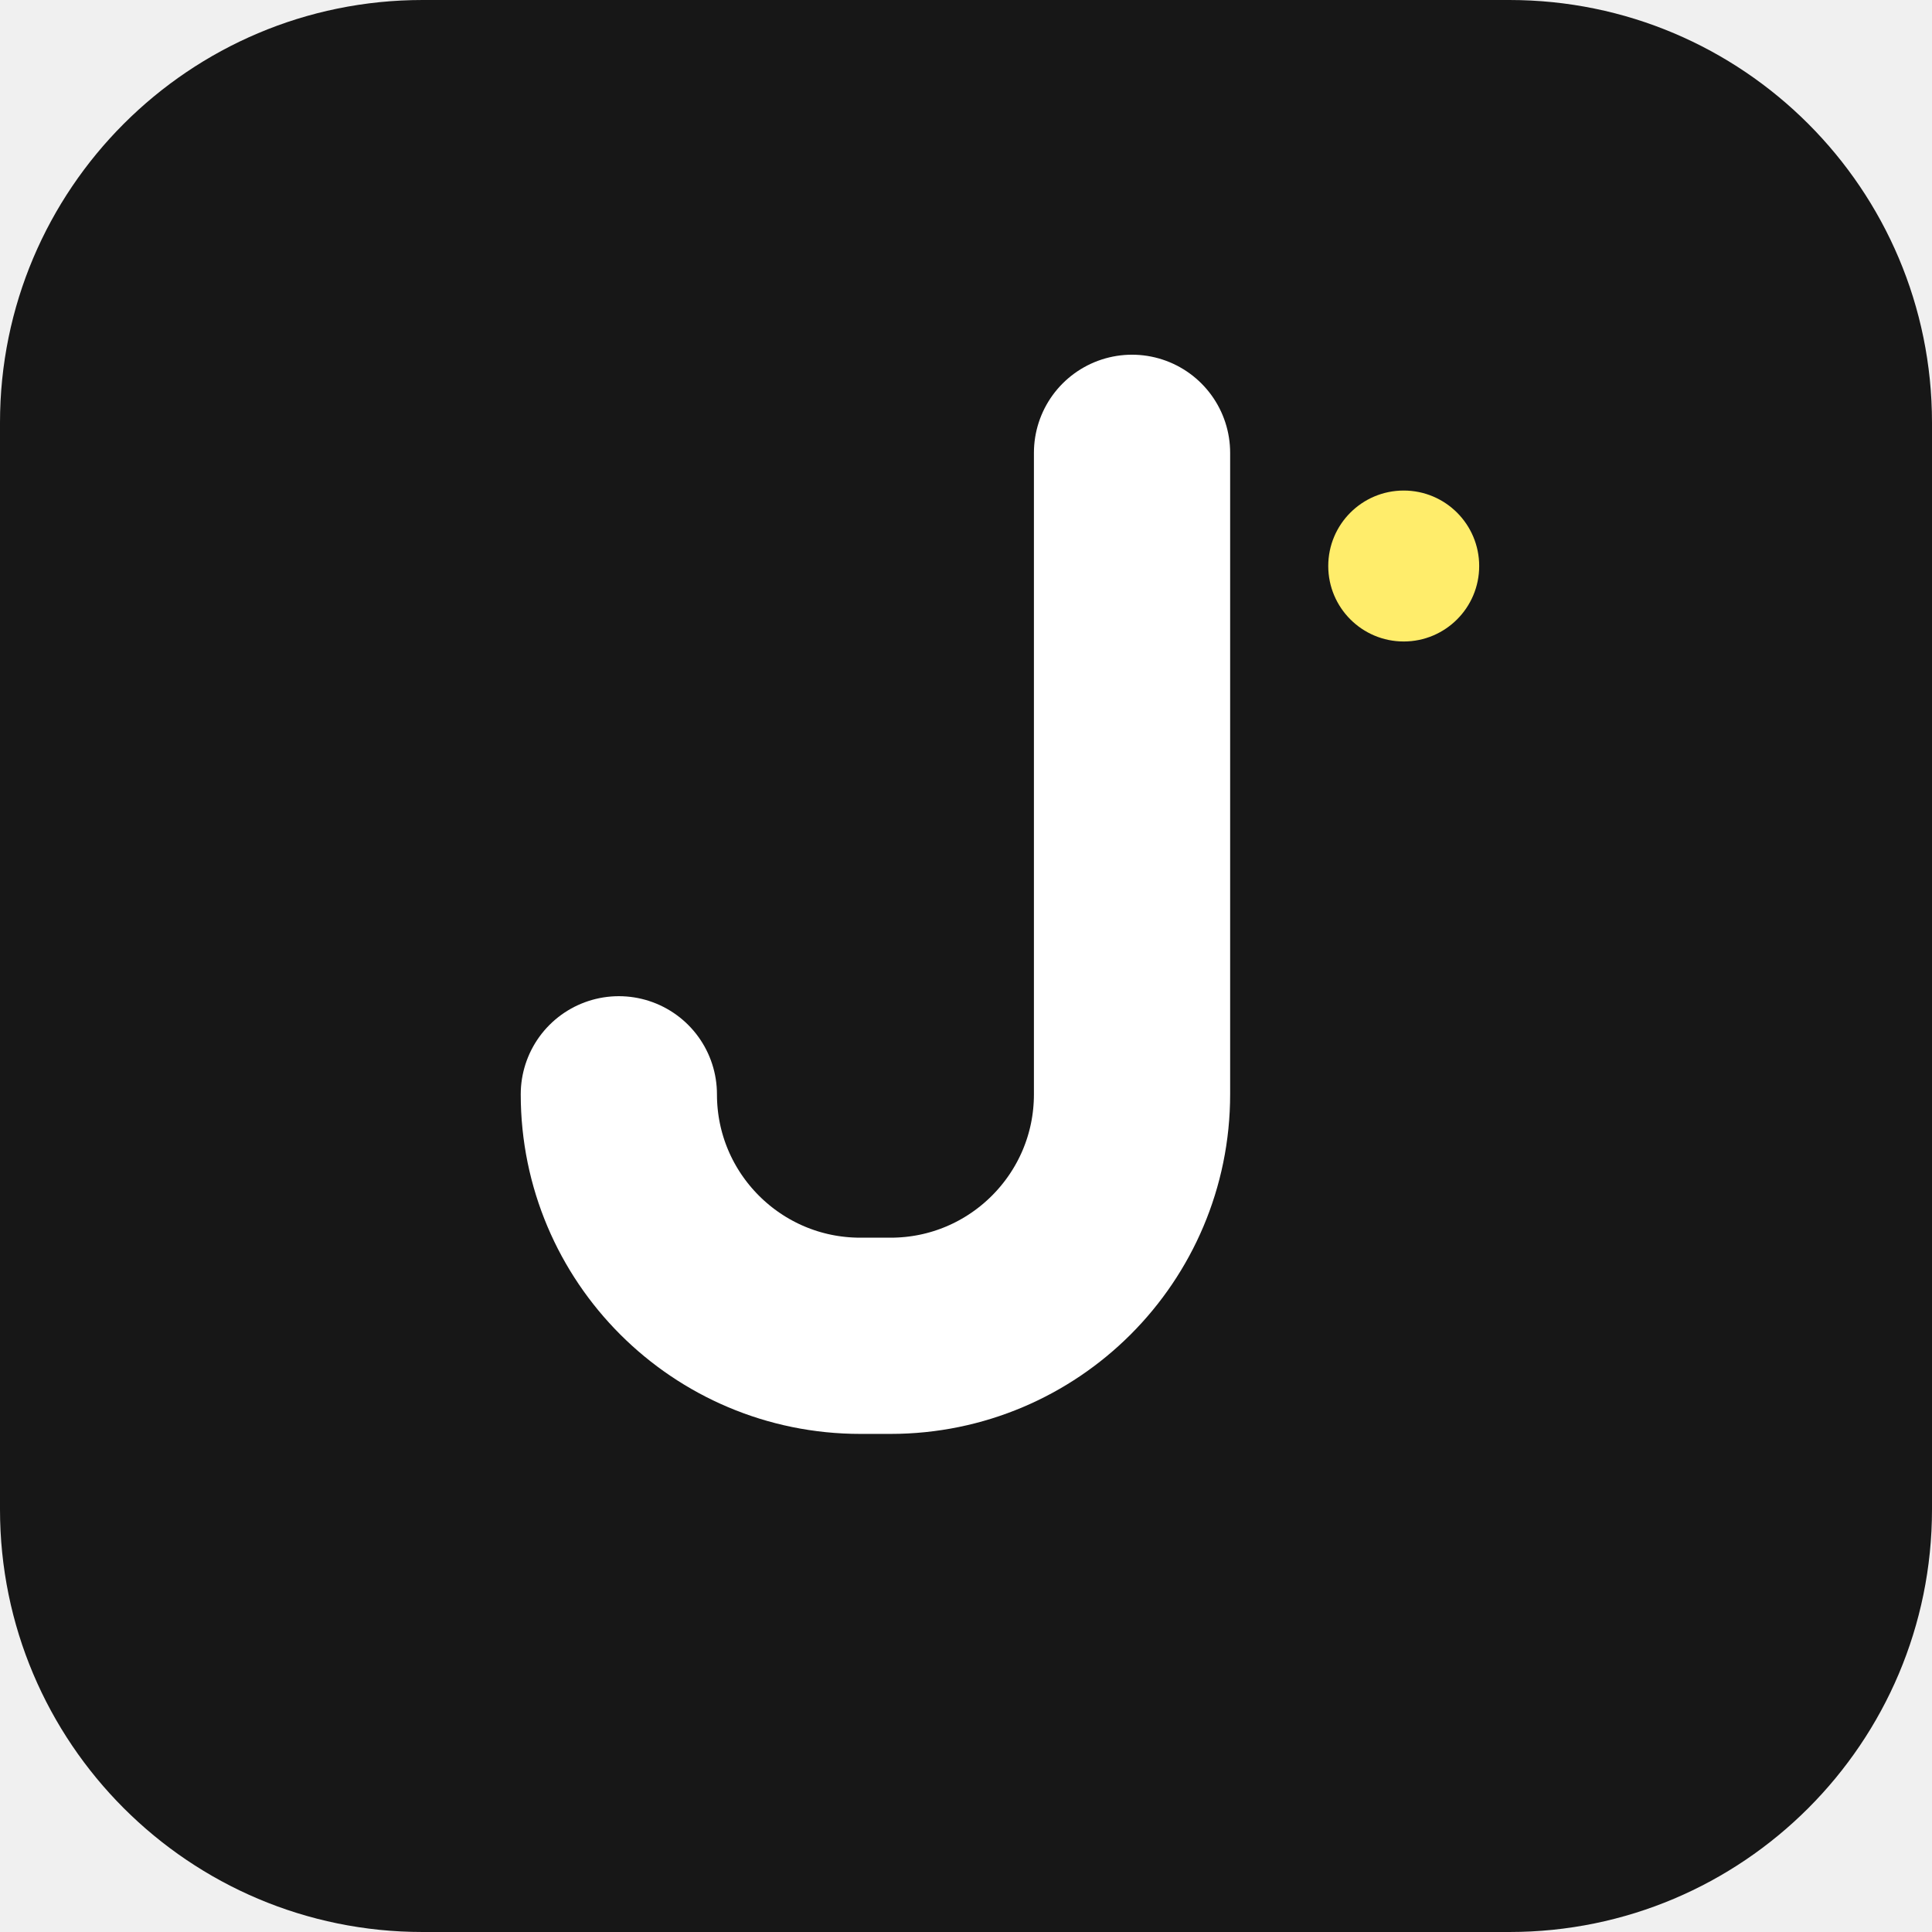
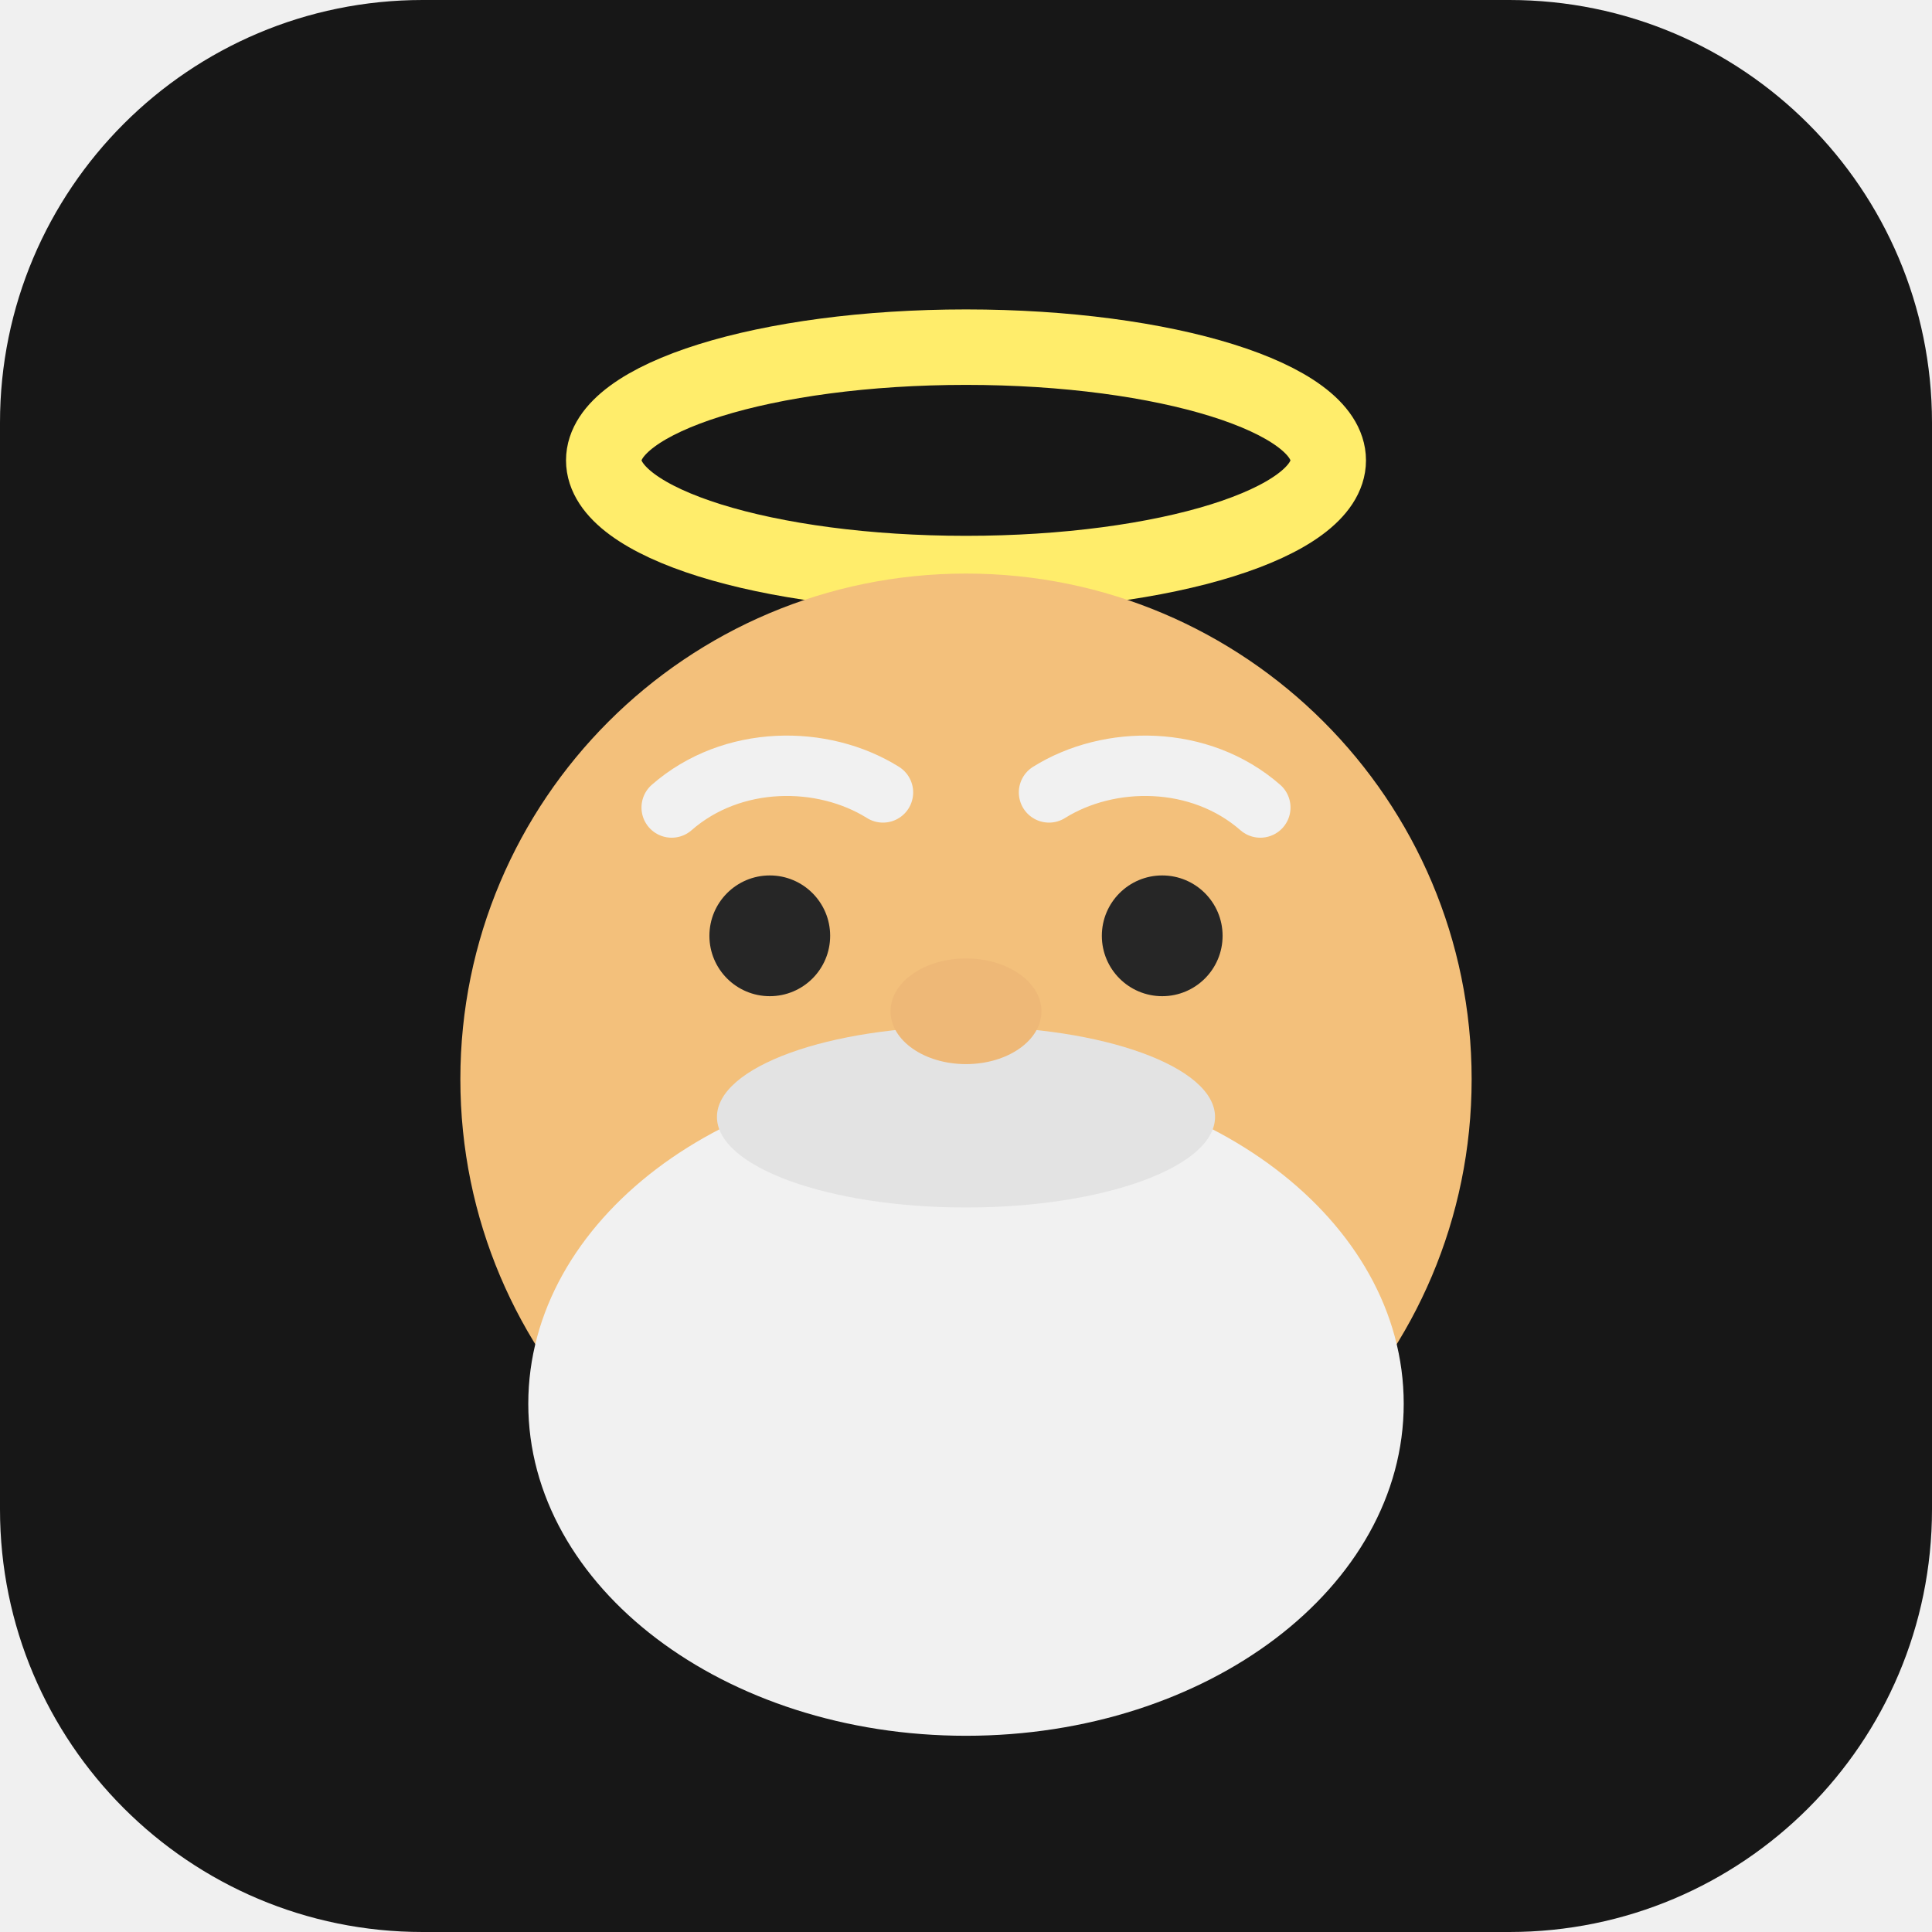
<svg xmlns="http://www.w3.org/2000/svg" viewBox="0 0 512 512">
  <rect width="512" height="512" rx="112" fill="#171717" />
-   <path d="M300 120v170a64 64 0 0 1-64 64h-8a64 64 0 0 1-64-64" fill="none" stroke="#ffffff" stroke-width="52" stroke-linecap="round" stroke-linejoin="round" />
-   <circle cx="372" cy="150" r="20" fill="#ffed6b" />
+   <ellipse cx="256" cy="122" rx="96" ry="30" fill="none" stroke="#ffed6b" stroke-width="20" />
+   <circle cx="256" cy="286" r="134" fill="#f3c07b" />
+   <ellipse cx="256" cy="372" rx="116" ry="88" fill="#f1f1f1" />
+   <ellipse cx="256" cy="296" rx="66" ry="24" fill="#e3e3e3" />
+   <ellipse cx="256" cy="268" rx="20" ry="14" fill="#eeb877" />
+   <circle cx="204" cy="248" r="16" fill="#262626" />
+   <circle cx="308" cy="248" r="16" fill="#262626" />
+   <path d="M178 214c16-14 40-14 56-4" fill="none" stroke="#f1f1f1" stroke-width="16" stroke-linecap="round" />
+   <path d="M334 214c-16-14-40-14-56-4" fill="none" stroke="#f1f1f1" stroke-width="16" stroke-linecap="round" />
</svg>
